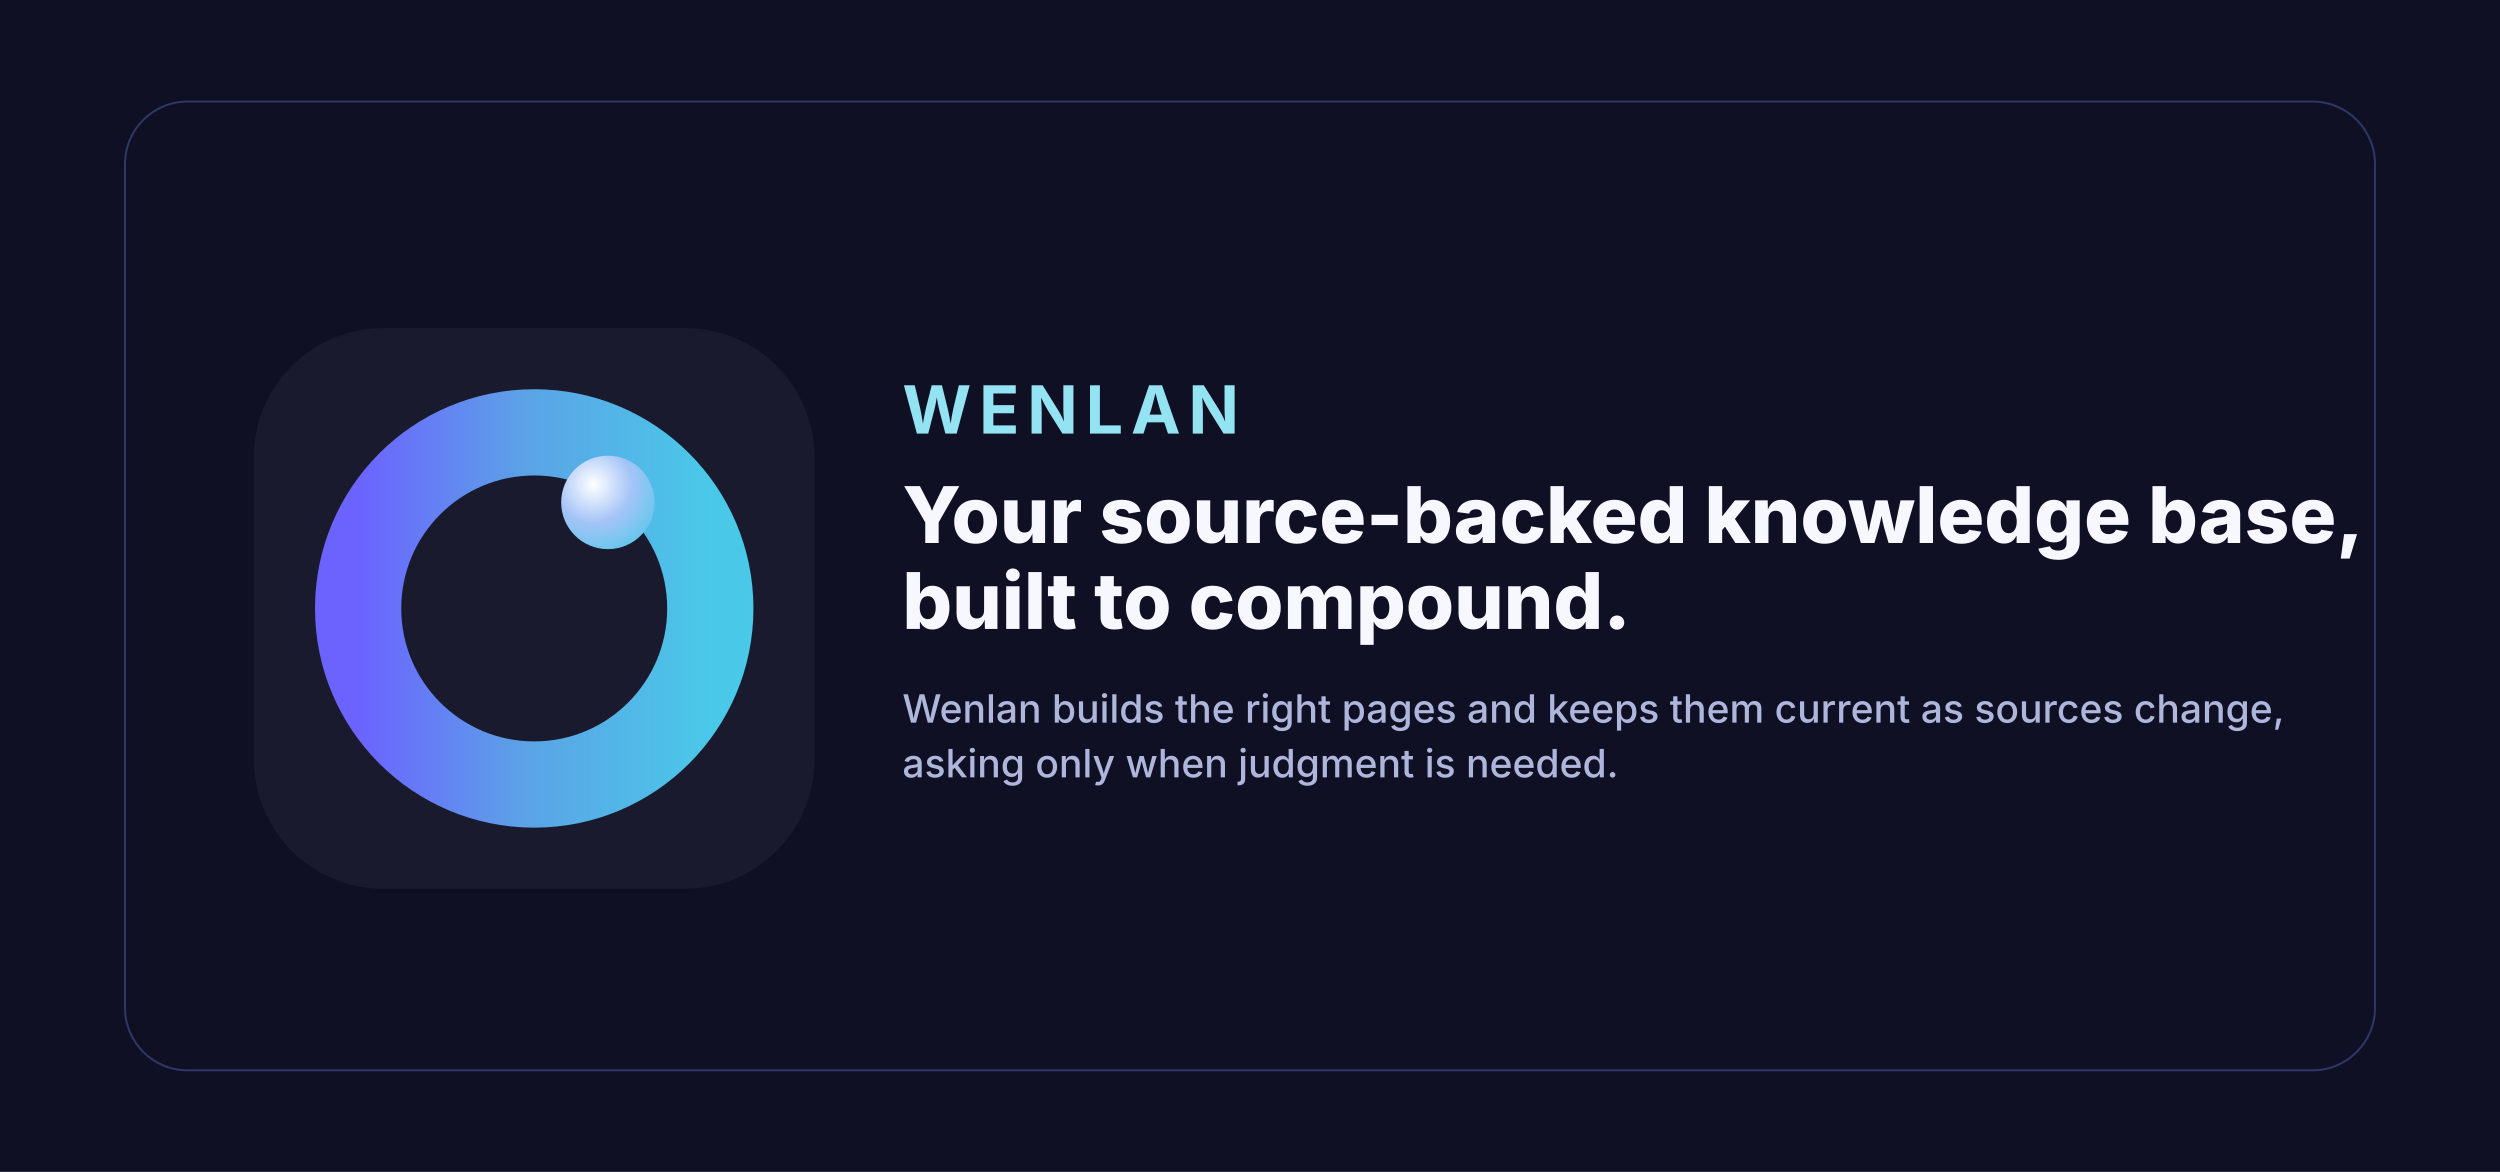
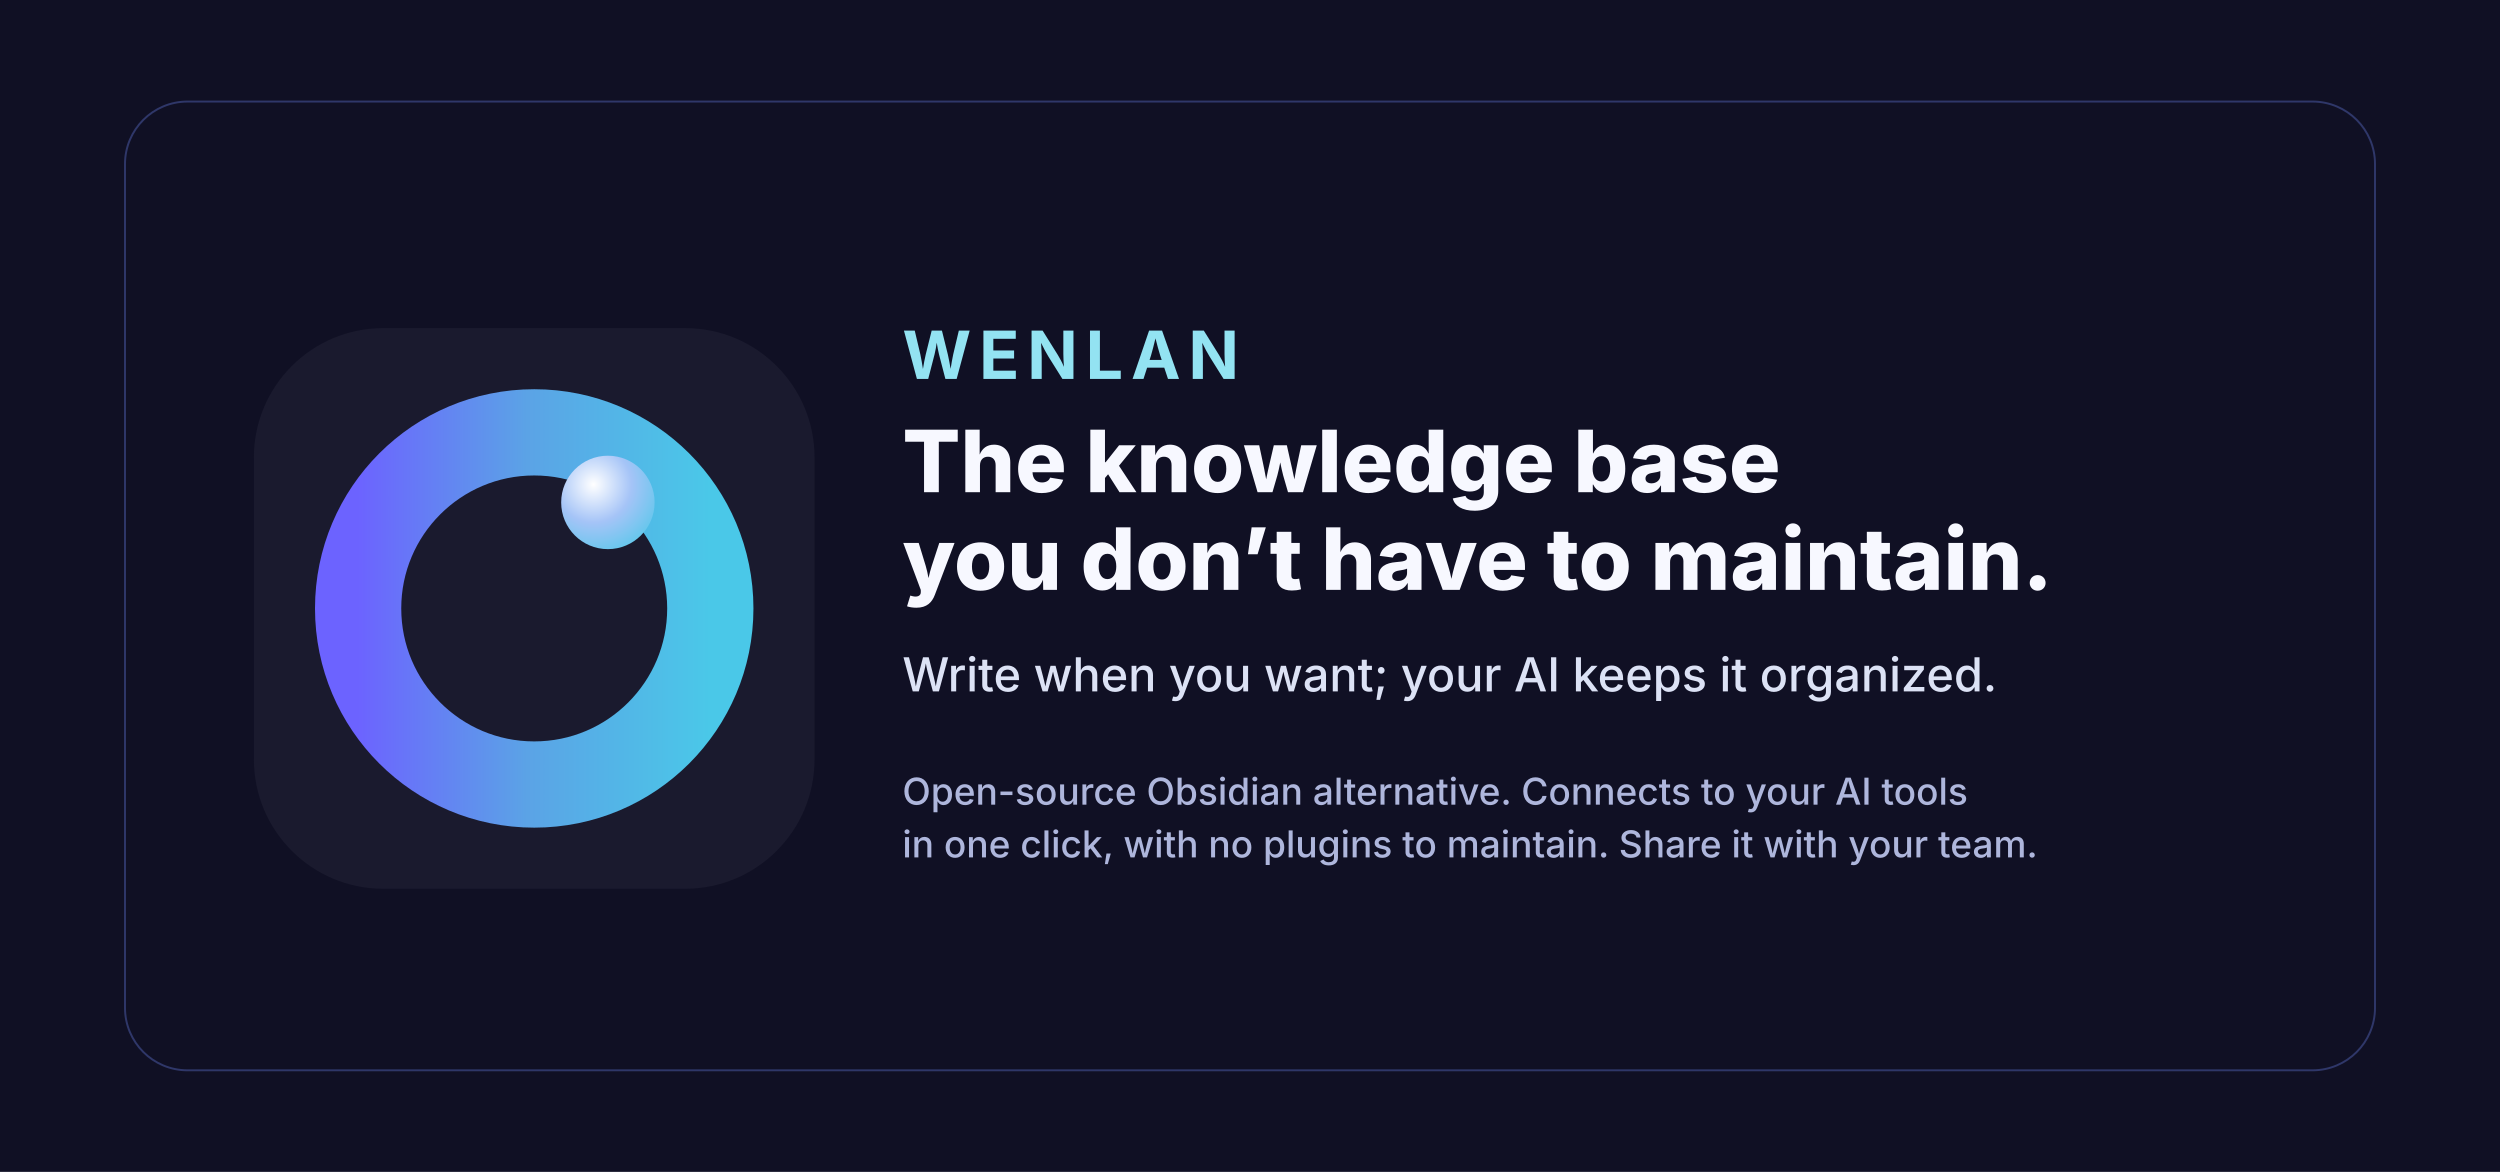
<svg xmlns="http://www.w3.org/2000/svg" width="1280" height="600" viewBox="0 0 1280 600" fill="none" role="img" aria-labelledby="title desc">
  <rect width="1280" height="600" fill="#101024" />
  <rect x="64" y="52" width="1152" height="496" rx="32" fill="#101024" stroke="#2F3769" />
  <g transform="translate(130 168) scale(0.92)">
    <rect width="312" height="312" rx="72" fill="#1A1A2E" />
    <circle cx="156" cy="156" r="98" stroke="url(#ring)" stroke-width="48" />
    <circle cx="197" cy="97" r="26" fill="url(#orb)" />
  </g>
-   <g transform="translate(462 204)">
+   <g transform="translate(462 176)">
    <text x="0" y="18" fill="#93E3F2" font-family="Inter, ui-sans-serif, system-ui, -apple-system, BlinkMacSystemFont, 'Segoe UI', sans-serif" font-size="34" font-weight="700" letter-spacing="4">
      WENLAN
    </text>
-     <text x="0" y="74" fill="#F7F8FF" font-family="Inter, ui-sans-serif, system-ui, -apple-system, BlinkMacSystemFont, 'Segoe UI', sans-serif" font-size="40" font-weight="760">
-       Your source-backed knowledge base,
+     <text x="0" y="76" fill="#F7F8FF" font-family="Inter, ui-sans-serif, system-ui, -apple-system, BlinkMacSystemFont, 'Segoe UI', sans-serif" font-size="44" font-weight="760">
+       The knowledge base
    </text>
-     <text x="0" y="118" fill="#F7F8FF" font-family="Inter, ui-sans-serif, system-ui, -apple-system, BlinkMacSystemFont, 'Segoe UI', sans-serif" font-size="40" font-weight="760">
-       built to compound.
+     <text x="0" y="126" fill="#F7F8FF" font-family="Inter, ui-sans-serif, system-ui, -apple-system, BlinkMacSystemFont, 'Segoe UI', sans-serif" font-size="44" font-weight="760">
+       you don’t have to maintain.
    </text>
-     <text x="0" y="166" fill="#AEB6DC" font-family="Inter, ui-sans-serif, system-ui, -apple-system, BlinkMacSystemFont, 'Segoe UI', sans-serif" font-size="20" font-weight="500">
-       Wenlan builds the right pages and keeps them current as sources change,
+     <text x="0" y="178" fill="#DCE2F5" font-family="Inter, ui-sans-serif, system-ui, -apple-system, BlinkMacSystemFont, 'Segoe UI', sans-serif" font-size="24" font-weight="500">
+       Write when you want; your AI keeps it organized.
    </text>
-     <text x="0" y="194" fill="#AEB6DC" font-family="Inter, ui-sans-serif, system-ui, -apple-system, BlinkMacSystemFont, 'Segoe UI', sans-serif" font-size="20" font-weight="500">
-       asking only when judgment is needed.
+     <text x="0" y="236" fill="#AEB6DC" font-family="Inter, ui-sans-serif, system-ui, -apple-system, BlinkMacSystemFont, 'Segoe UI', sans-serif" font-size="19" font-weight="500">
+       Open-source Obsidian alternative. Connects to your AI tools
+     </text>
+     <text x="0" y="263" fill="#AEB6DC" font-family="Inter, ui-sans-serif, system-ui, -apple-system, BlinkMacSystemFont, 'Segoe UI', sans-serif" font-size="19" font-weight="500">
+       in one click, with no plugins to maintain. Share it with your team.
    </text>
  </g>
  <defs>
    <linearGradient id="ring" x1="58" y1="156" x2="254" y2="156" gradientUnits="userSpaceOnUse">
      <stop stop-color="#6C63FF" />
      <stop offset="0.48" stop-color="#5BA3E6" />
      <stop offset="1" stop-color="#4AC8E8" />
    </linearGradient>
    <radialGradient id="orb" cx="0" cy="0" r="1" gradientUnits="userSpaceOnUse" gradientTransform="translate(189 87) rotate(52) scale(47)">
      <stop stop-color="#FFFFFF" />
      <stop offset="0.45" stop-color="#A5C4F7" />
      <stop offset="1" stop-color="#4AC8E8" />
    </radialGradient>
  </defs>
</svg>
